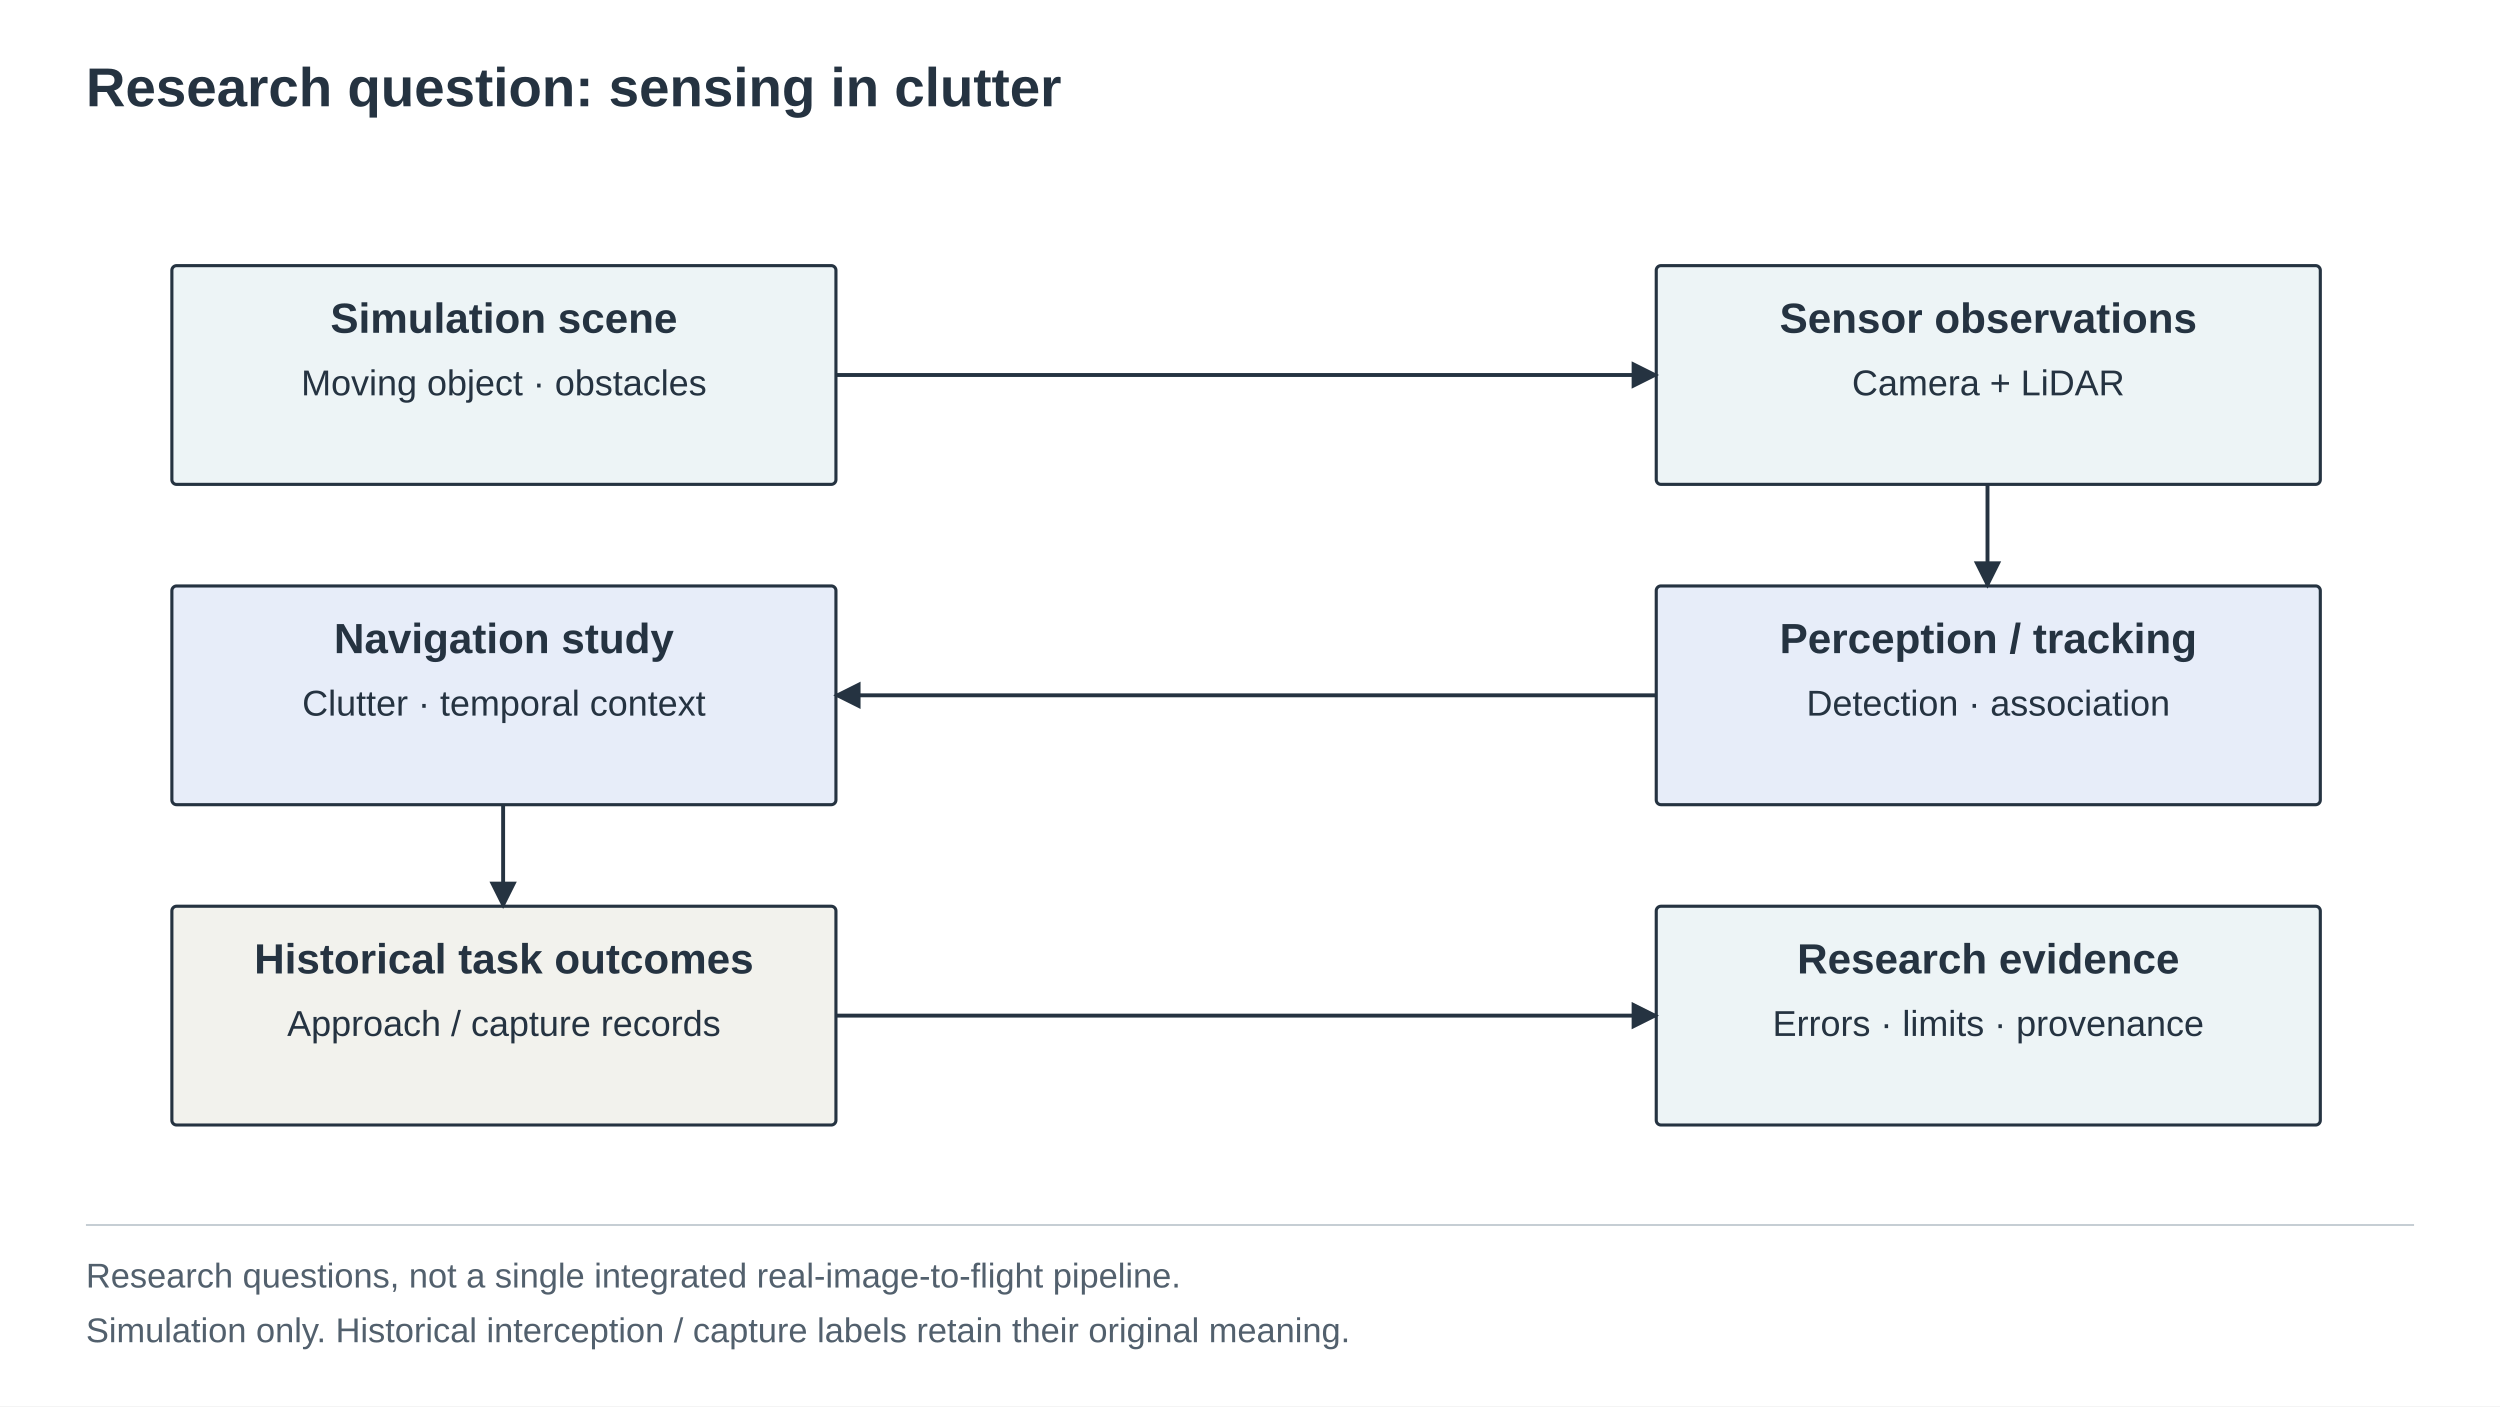
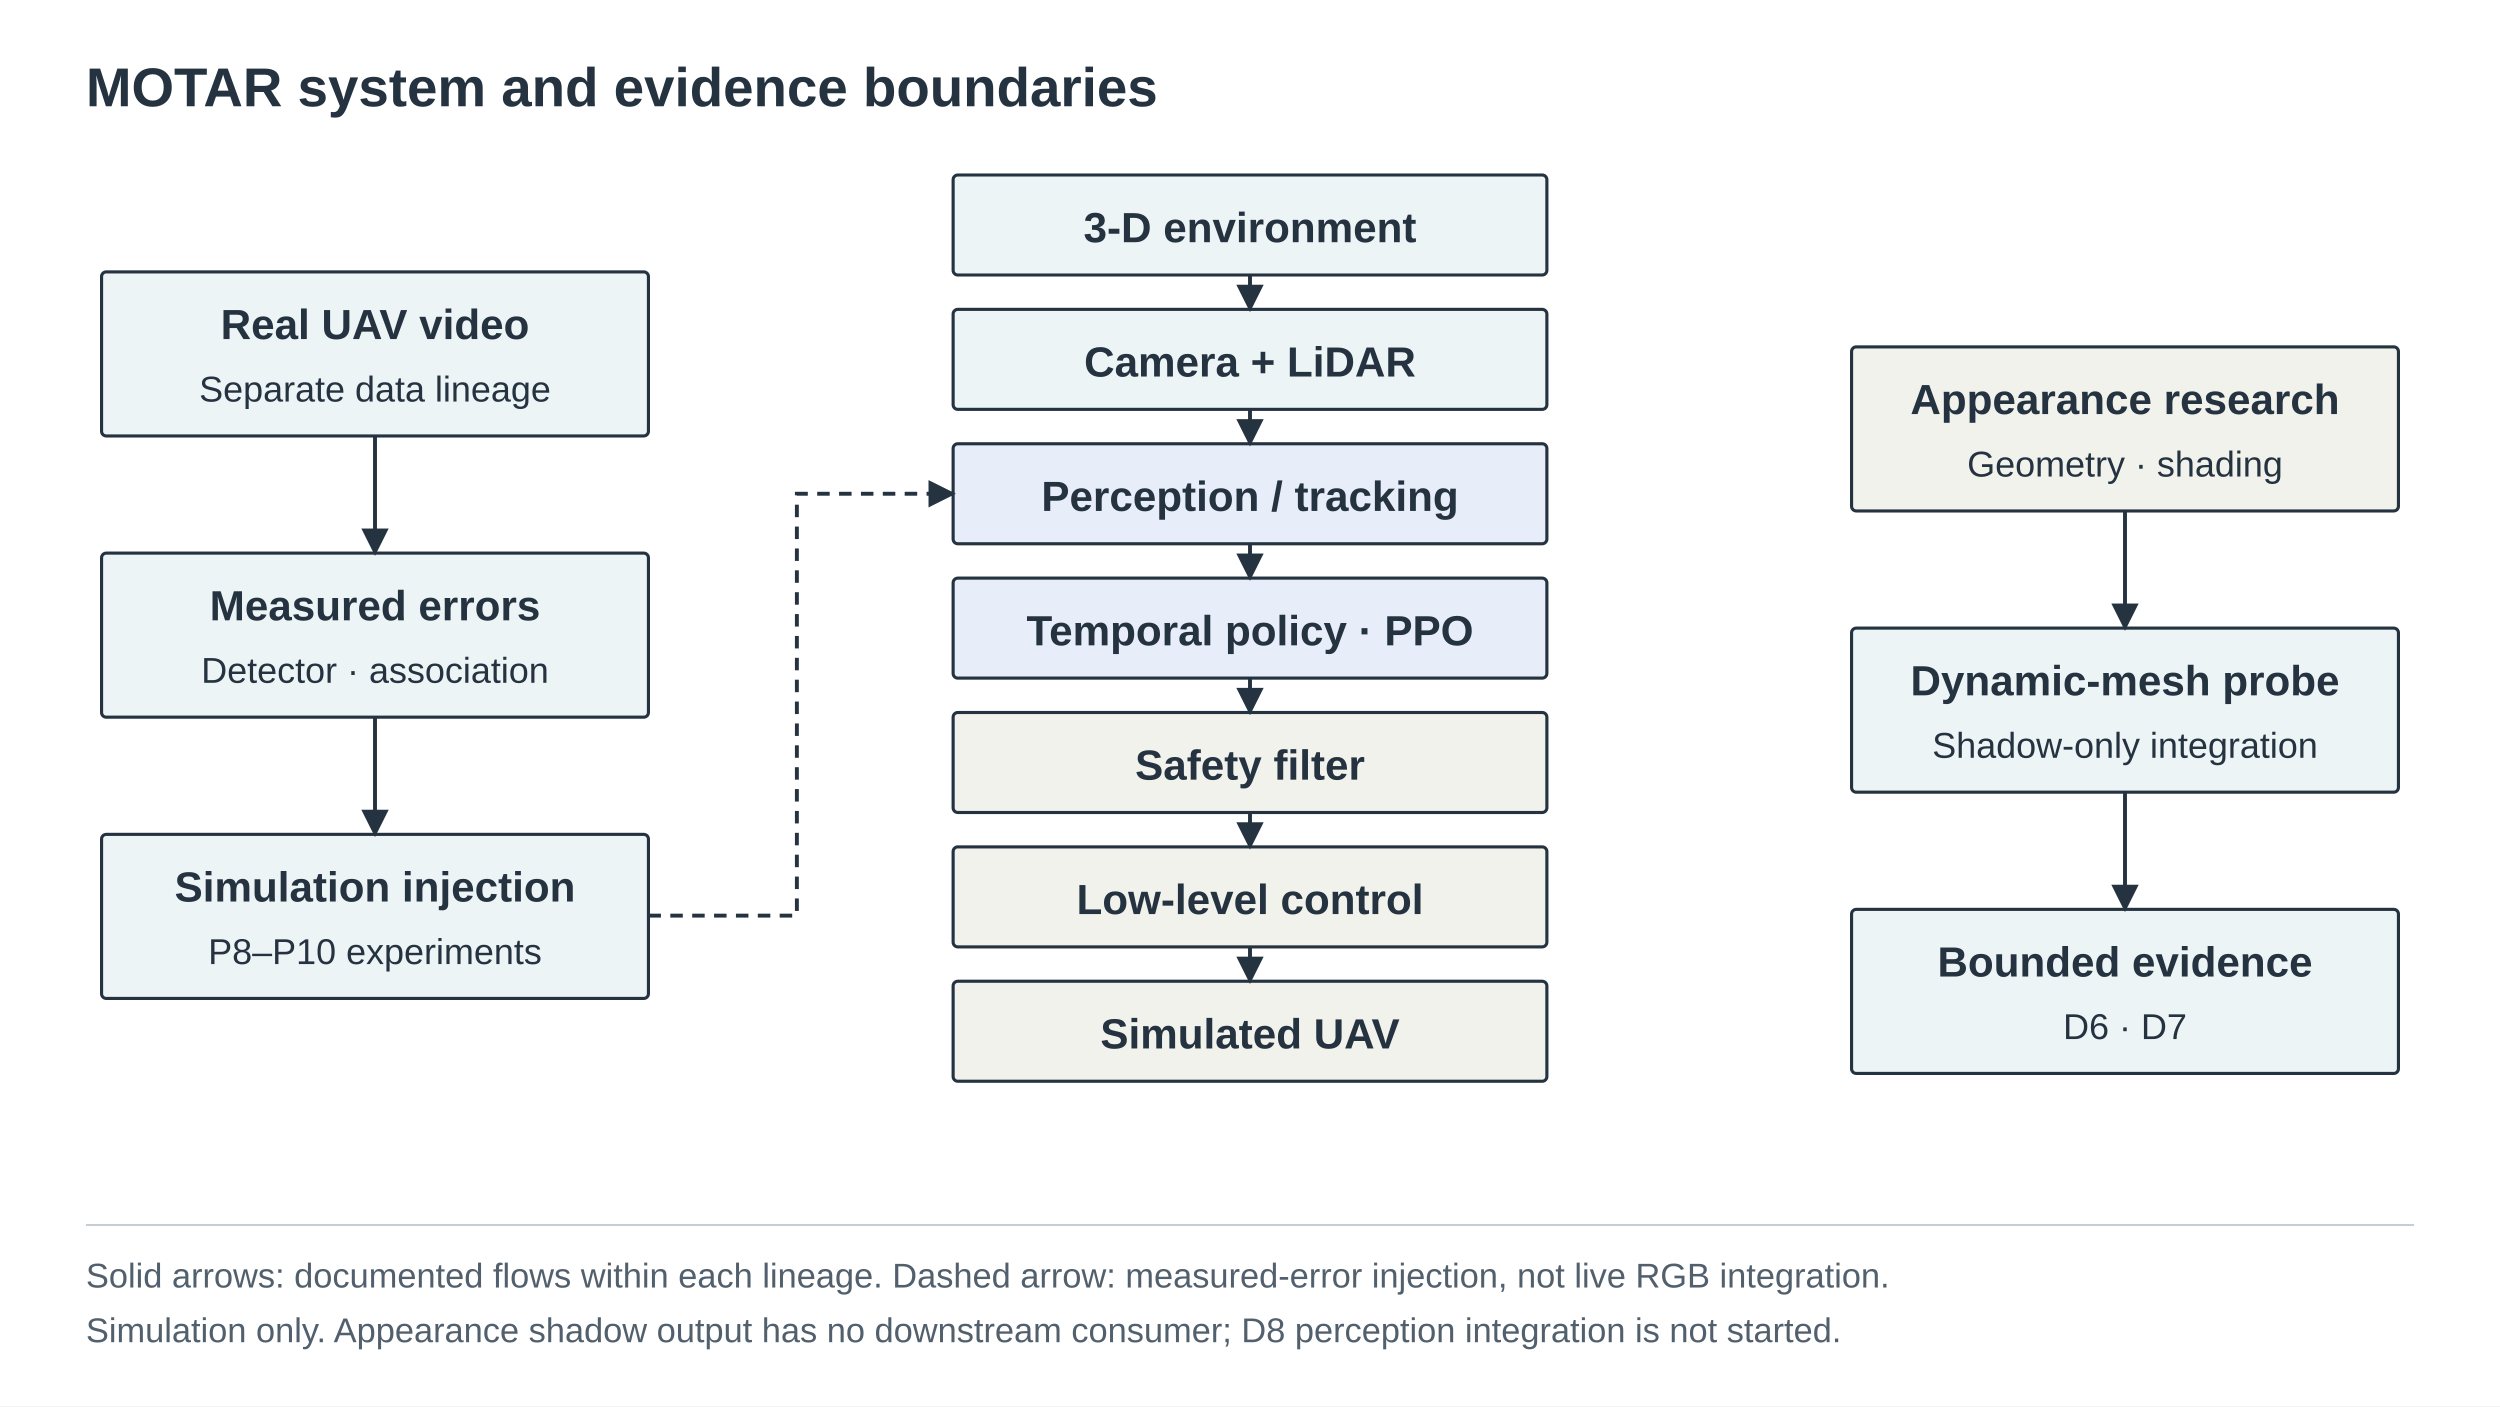
<svg xmlns="http://www.w3.org/2000/svg" width="1600" height="900" viewBox="0 0 1600 900" role="img" aria-labelledby="title desc">
  <defs>
    <marker id="arrow" viewBox="0 0 10 10" refX="9" refY="5" markerWidth="7" markerHeight="7" orient="auto">
      <path d="M0 0L10 5L0 10Z" fill="#253341" />
    </marker>
  </defs>
  <rect width="1600" height="900" fill="white" />
  <g font-family="Arial, Noto Sans CJK KR, sans-serif" fill="#16232f">
-     <text x="55" y="68" font-size="35" font-weight="700" text-anchor="start" fill="#253341">Research question: sensing in clutter</text>
+     <text x="55" y="68" font-size="35" font-weight="700" text-anchor="start" fill="#253341">MOTAR system and evidence boundaries</text>
    <g data-block="true">
-       <rect x="110" y="170" width="425" height="140" rx="3" fill="#edf4f6" stroke="#253341" stroke-width="2" />
-       <text x="322.5" y="213" font-size="27" font-weight="700" text-anchor="middle" fill="#253341">Simulation scene</text>
-       <text x="322.5" y="253" font-size="23" font-weight="400" text-anchor="middle" fill="#253341">Moving object · obstacles</text>
+       <rect x="610" y="112" width="380" height="64" rx="3" fill="#edf4f6" stroke="#253341" stroke-width="2" />
+       <text x="800.0" y="155" font-size="27" font-weight="700" text-anchor="middle" fill="#253341">3-D environment</text>
    </g>
    <g data-block="true">
-       <rect x="1060" y="170" width="425" height="140" rx="3" fill="#edf4f6" stroke="#253341" stroke-width="2" />
-       <text x="1272.5" y="213" font-size="27" font-weight="700" text-anchor="middle" fill="#253341">Sensor observations</text>
-       <text x="1272.5" y="253" font-size="23" font-weight="400" text-anchor="middle" fill="#253341">Camera + LiDAR</text>
+       <rect x="610" y="198" width="380" height="64" rx="3" fill="#edf4f6" stroke="#253341" stroke-width="2" />
+       <text x="800.0" y="241" font-size="27" font-weight="700" text-anchor="middle" fill="#253341">Camera + LiDAR</text>
    </g>
    <g data-block="true">
-       <rect x="1060" y="375" width="425" height="140" rx="3" fill="#e7edf9" stroke="#253341" stroke-width="2" />
-       <text x="1272.5" y="418" font-size="27" font-weight="700" text-anchor="middle" fill="#253341">Perception / tracking</text>
-       <text x="1272.5" y="458" font-size="23" font-weight="400" text-anchor="middle" fill="#253341">Detection · association</text>
+       <rect x="610" y="284" width="380" height="64" rx="3" fill="#e7edf9" stroke="#253341" stroke-width="2" />
+       <text x="800.0" y="327" font-size="27" font-weight="700" text-anchor="middle" fill="#253341">Perception / tracking</text>
    </g>
    <g data-block="true">
-       <rect x="110" y="375" width="425" height="140" rx="3" fill="#e7edf9" stroke="#253341" stroke-width="2" />
-       <text x="322.5" y="418" font-size="27" font-weight="700" text-anchor="middle" fill="#253341">Navigation study</text>
-       <text x="322.5" y="458" font-size="23" font-weight="400" text-anchor="middle" fill="#253341">Clutter · temporal context</text>
+       <rect x="610" y="370" width="380" height="64" rx="3" fill="#e7edf9" stroke="#253341" stroke-width="2" />
+       <text x="800.0" y="413" font-size="27" font-weight="700" text-anchor="middle" fill="#253341">Temporal policy · PPO</text>
    </g>
    <g data-block="true">
-       <rect x="110" y="580" width="425" height="140" rx="3" fill="#f2f2ed" stroke="#253341" stroke-width="2" />
-       <text x="322.5" y="623" font-size="27" font-weight="700" text-anchor="middle" fill="#253341">Historical task outcomes</text>
-       <text x="322.5" y="663" font-size="23" font-weight="400" text-anchor="middle" fill="#253341">Approach / capture records</text>
+       <rect x="610" y="456" width="380" height="64" rx="3" fill="#f2f2ed" stroke="#253341" stroke-width="2" />
+       <text x="800.0" y="499" font-size="27" font-weight="700" text-anchor="middle" fill="#253341">Safety filter</text>
    </g>
    <g data-block="true">
-       <rect x="1060" y="580" width="425" height="140" rx="3" fill="#edf4f6" stroke="#253341" stroke-width="2" />
-       <text x="1272.5" y="623" font-size="27" font-weight="700" text-anchor="middle" fill="#253341">Research evidence</text>
-       <text x="1272.5" y="663" font-size="23" font-weight="400" text-anchor="middle" fill="#253341">Errors · limits · provenance</text>
+       <rect x="610" y="542" width="380" height="64" rx="3" fill="#f2f2ed" stroke="#253341" stroke-width="2" />
+       <text x="800.0" y="585" font-size="27" font-weight="700" text-anchor="middle" fill="#253341">Low-level control</text>
    </g>
-     <path d="M535 240 L1060 240" fill="none" stroke="#253341" stroke-width="2.5" marker-end="url(#arrow)" />
-     <path d="M1272 310 L1272 375" fill="none" stroke="#253341" stroke-width="2.5" marker-end="url(#arrow)" />
-     <path d="M1060 445 L535 445" fill="none" stroke="#253341" stroke-width="2.5" marker-end="url(#arrow)" />
-     <path d="M322 515 L322 580" fill="none" stroke="#253341" stroke-width="2.5" marker-end="url(#arrow)" />
-     <path d="M535 650 L1060 650" fill="none" stroke="#253341" stroke-width="2.5" marker-end="url(#arrow)" />
+     <g data-block="true">
+       <rect x="610" y="628" width="380" height="64" rx="3" fill="#f2f2ed" stroke="#253341" stroke-width="2" />
+       <text x="800.0" y="671" font-size="27" font-weight="700" text-anchor="middle" fill="#253341">Simulated UAV</text>
+     </g>
+     <path d="M800.0 176 L800.0 198" fill="none" stroke="#253341" stroke-width="2.5" marker-end="url(#arrow)" />
+     <path d="M800.0 262 L800.0 284" fill="none" stroke="#253341" stroke-width="2.5" marker-end="url(#arrow)" />
+     <path d="M800.0 348 L800.0 370" fill="none" stroke="#253341" stroke-width="2.5" marker-end="url(#arrow)" />
+     <path d="M800.0 434 L800.0 456" fill="none" stroke="#253341" stroke-width="2.5" marker-end="url(#arrow)" />
+     <path d="M800.0 520 L800.0 542" fill="none" stroke="#253341" stroke-width="2.5" marker-end="url(#arrow)" />
+     <path d="M800.0 606 L800.0 628" fill="none" stroke="#253341" stroke-width="2.5" marker-end="url(#arrow)" />
+     <g data-block="true">
+       <rect x="65" y="174" width="350" height="105" rx="3" fill="#edf4f6" stroke="#253341" stroke-width="2" />
+       <text x="240.0" y="217" font-size="27" font-weight="700" text-anchor="middle" fill="#253341">Real UAV video</text>
+       <text x="240.0" y="257" font-size="23" font-weight="400" text-anchor="middle" fill="#253341">Separate data lineage</text>
+     </g>
+     <g data-block="true">
+       <rect x="65" y="354" width="350" height="105" rx="3" fill="#edf4f6" stroke="#253341" stroke-width="2" />
+       <text x="240.0" y="397" font-size="27" font-weight="700" text-anchor="middle" fill="#253341">Measured errors</text>
+       <text x="240.0" y="437" font-size="23" font-weight="400" text-anchor="middle" fill="#253341">Detector · association</text>
+     </g>
+     <g data-block="true">
+       <rect x="65" y="534" width="350" height="105" rx="3" fill="#edf4f6" stroke="#253341" stroke-width="2" />
+       <text x="240.0" y="577" font-size="27" font-weight="700" text-anchor="middle" fill="#253341">Simulation injection</text>
+       <text x="240.0" y="617" font-size="23" font-weight="400" text-anchor="middle" fill="#253341">P8–P10 experiments</text>
+     </g>
+     <path d="M240 279 L240 354" fill="none" stroke="#253341" stroke-width="2.5" marker-end="url(#arrow)" />
+     <path d="M240 459 L240 534" fill="none" stroke="#253341" stroke-width="2.5" marker-end="url(#arrow)" />
+     <path d="M415 586 L510 586 L510 316 L610 316" fill="none" stroke="#253341" stroke-width="2.5" marker-end="url(#arrow)" stroke-dasharray="8 6" />
+     <g data-block="true">
+       <rect x="1185" y="222" width="350" height="105" rx="3" fill="#f2f2ed" stroke="#253341" stroke-width="2" />
+       <text x="1360.0" y="265" font-size="27" font-weight="700" text-anchor="middle" fill="#253341">Appearance research</text>
+       <text x="1360.0" y="305" font-size="23" font-weight="400" text-anchor="middle" fill="#253341">Geometry · shading</text>
+     </g>
+     <g data-block="true">
+       <rect x="1185" y="402" width="350" height="105" rx="3" fill="#edf4f6" stroke="#253341" stroke-width="2" />
+       <text x="1360.0" y="445" font-size="27" font-weight="700" text-anchor="middle" fill="#253341">Dynamic-mesh probe</text>
+       <text x="1360.0" y="485" font-size="23" font-weight="400" text-anchor="middle" fill="#253341">Shadow-only integration</text>
+     </g>
+     <g data-block="true">
+       <rect x="1185" y="582" width="350" height="105" rx="3" fill="#edf4f6" stroke="#253341" stroke-width="2" />
+       <text x="1360.0" y="625" font-size="27" font-weight="700" text-anchor="middle" fill="#253341">Bounded evidence</text>
+       <text x="1360.0" y="665" font-size="23" font-weight="400" text-anchor="middle" fill="#253341">D6 · D7</text>
+     </g>
+     <path d="M1360 327 L1360 402" fill="none" stroke="#253341" stroke-width="2.5" marker-end="url(#arrow)" />
+     <path d="M1360 507 L1360 582" fill="none" stroke="#253341" stroke-width="2.5" marker-end="url(#arrow)" />
    <path d="M55 784H1545" stroke="#b6c0c8" />
-     <text x="55" y="824" font-size="22" font-weight="400" text-anchor="start" fill="#52606d">Research questions, not a single integrated real-image-to-flight pipeline.</text>
-     <text x="55" y="859" font-size="22" font-weight="400" text-anchor="start" fill="#52606d">Simulation only. Historical interception / capture labels retain their original meaning.</text>
+     <text x="55" y="824" font-size="22" font-weight="400" text-anchor="start" fill="#52606d">Solid arrows: documented flows within each lineage. Dashed arrow: measured-error injection, not live RGB integration.</text>
+     <text x="55" y="859" font-size="22" font-weight="400" text-anchor="start" fill="#52606d">Simulation only. Appearance shadow output has no downstream consumer; D8 perception integration is not started.</text>
  </g>
</svg>
